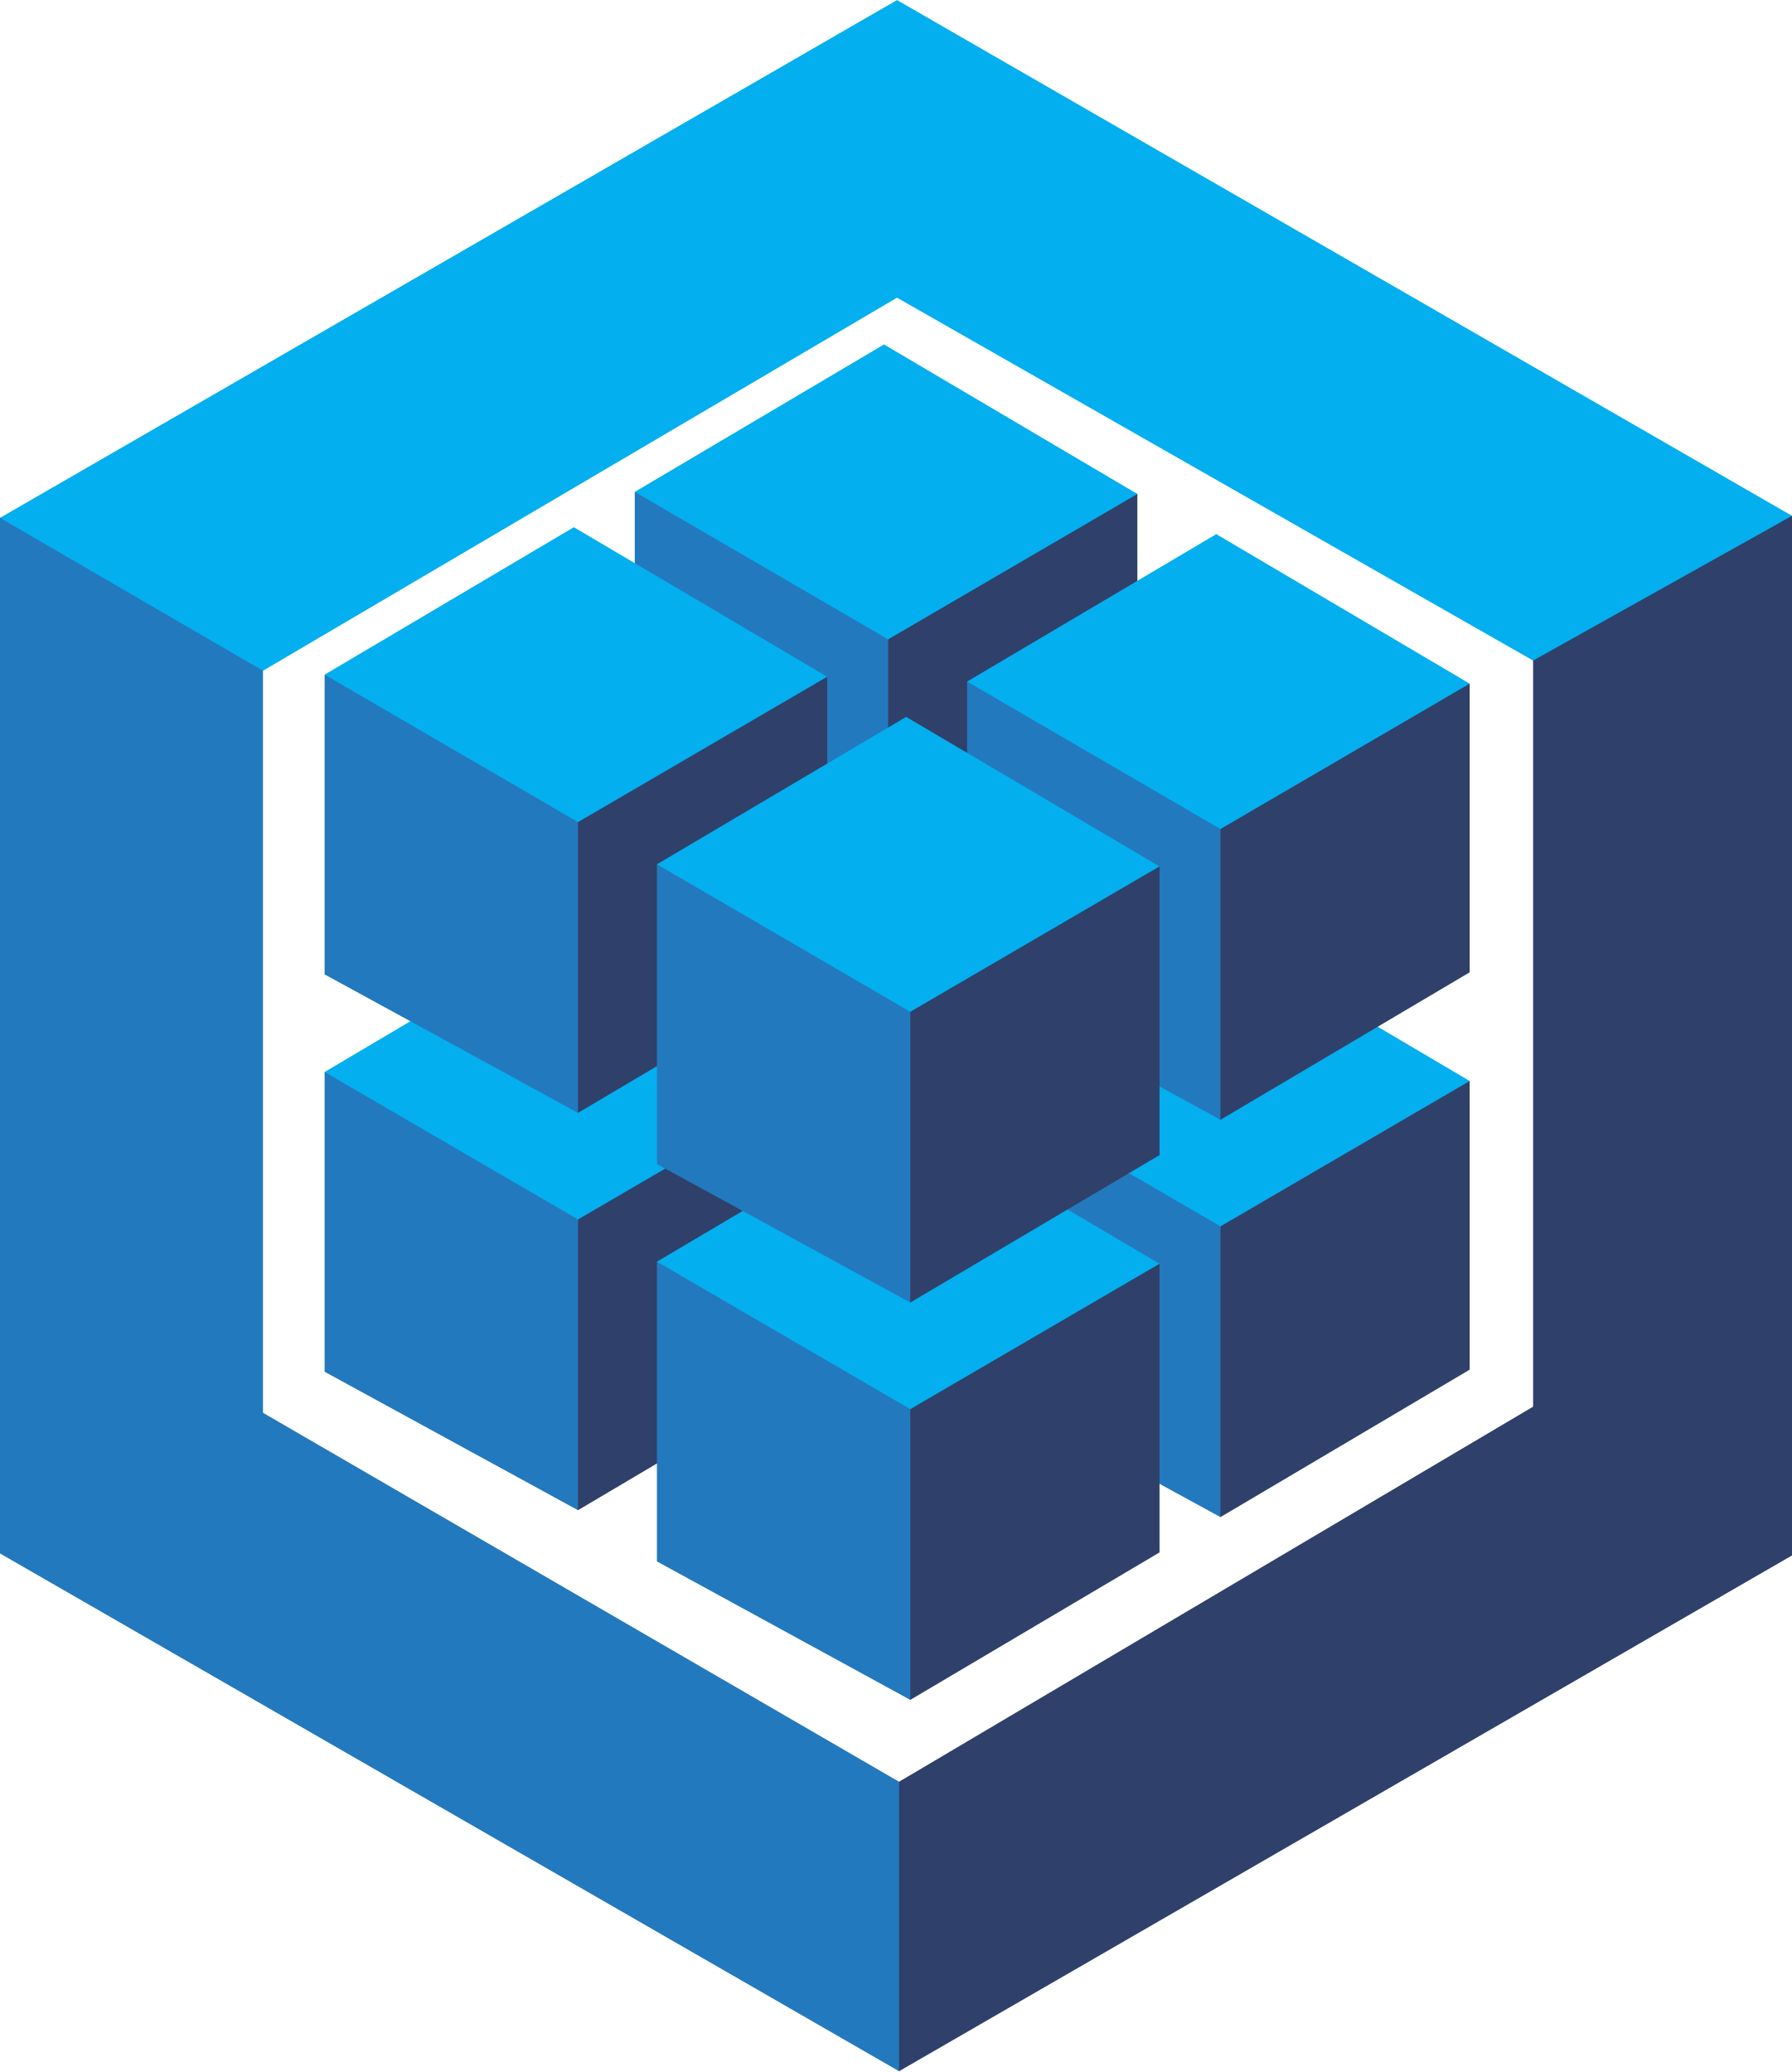
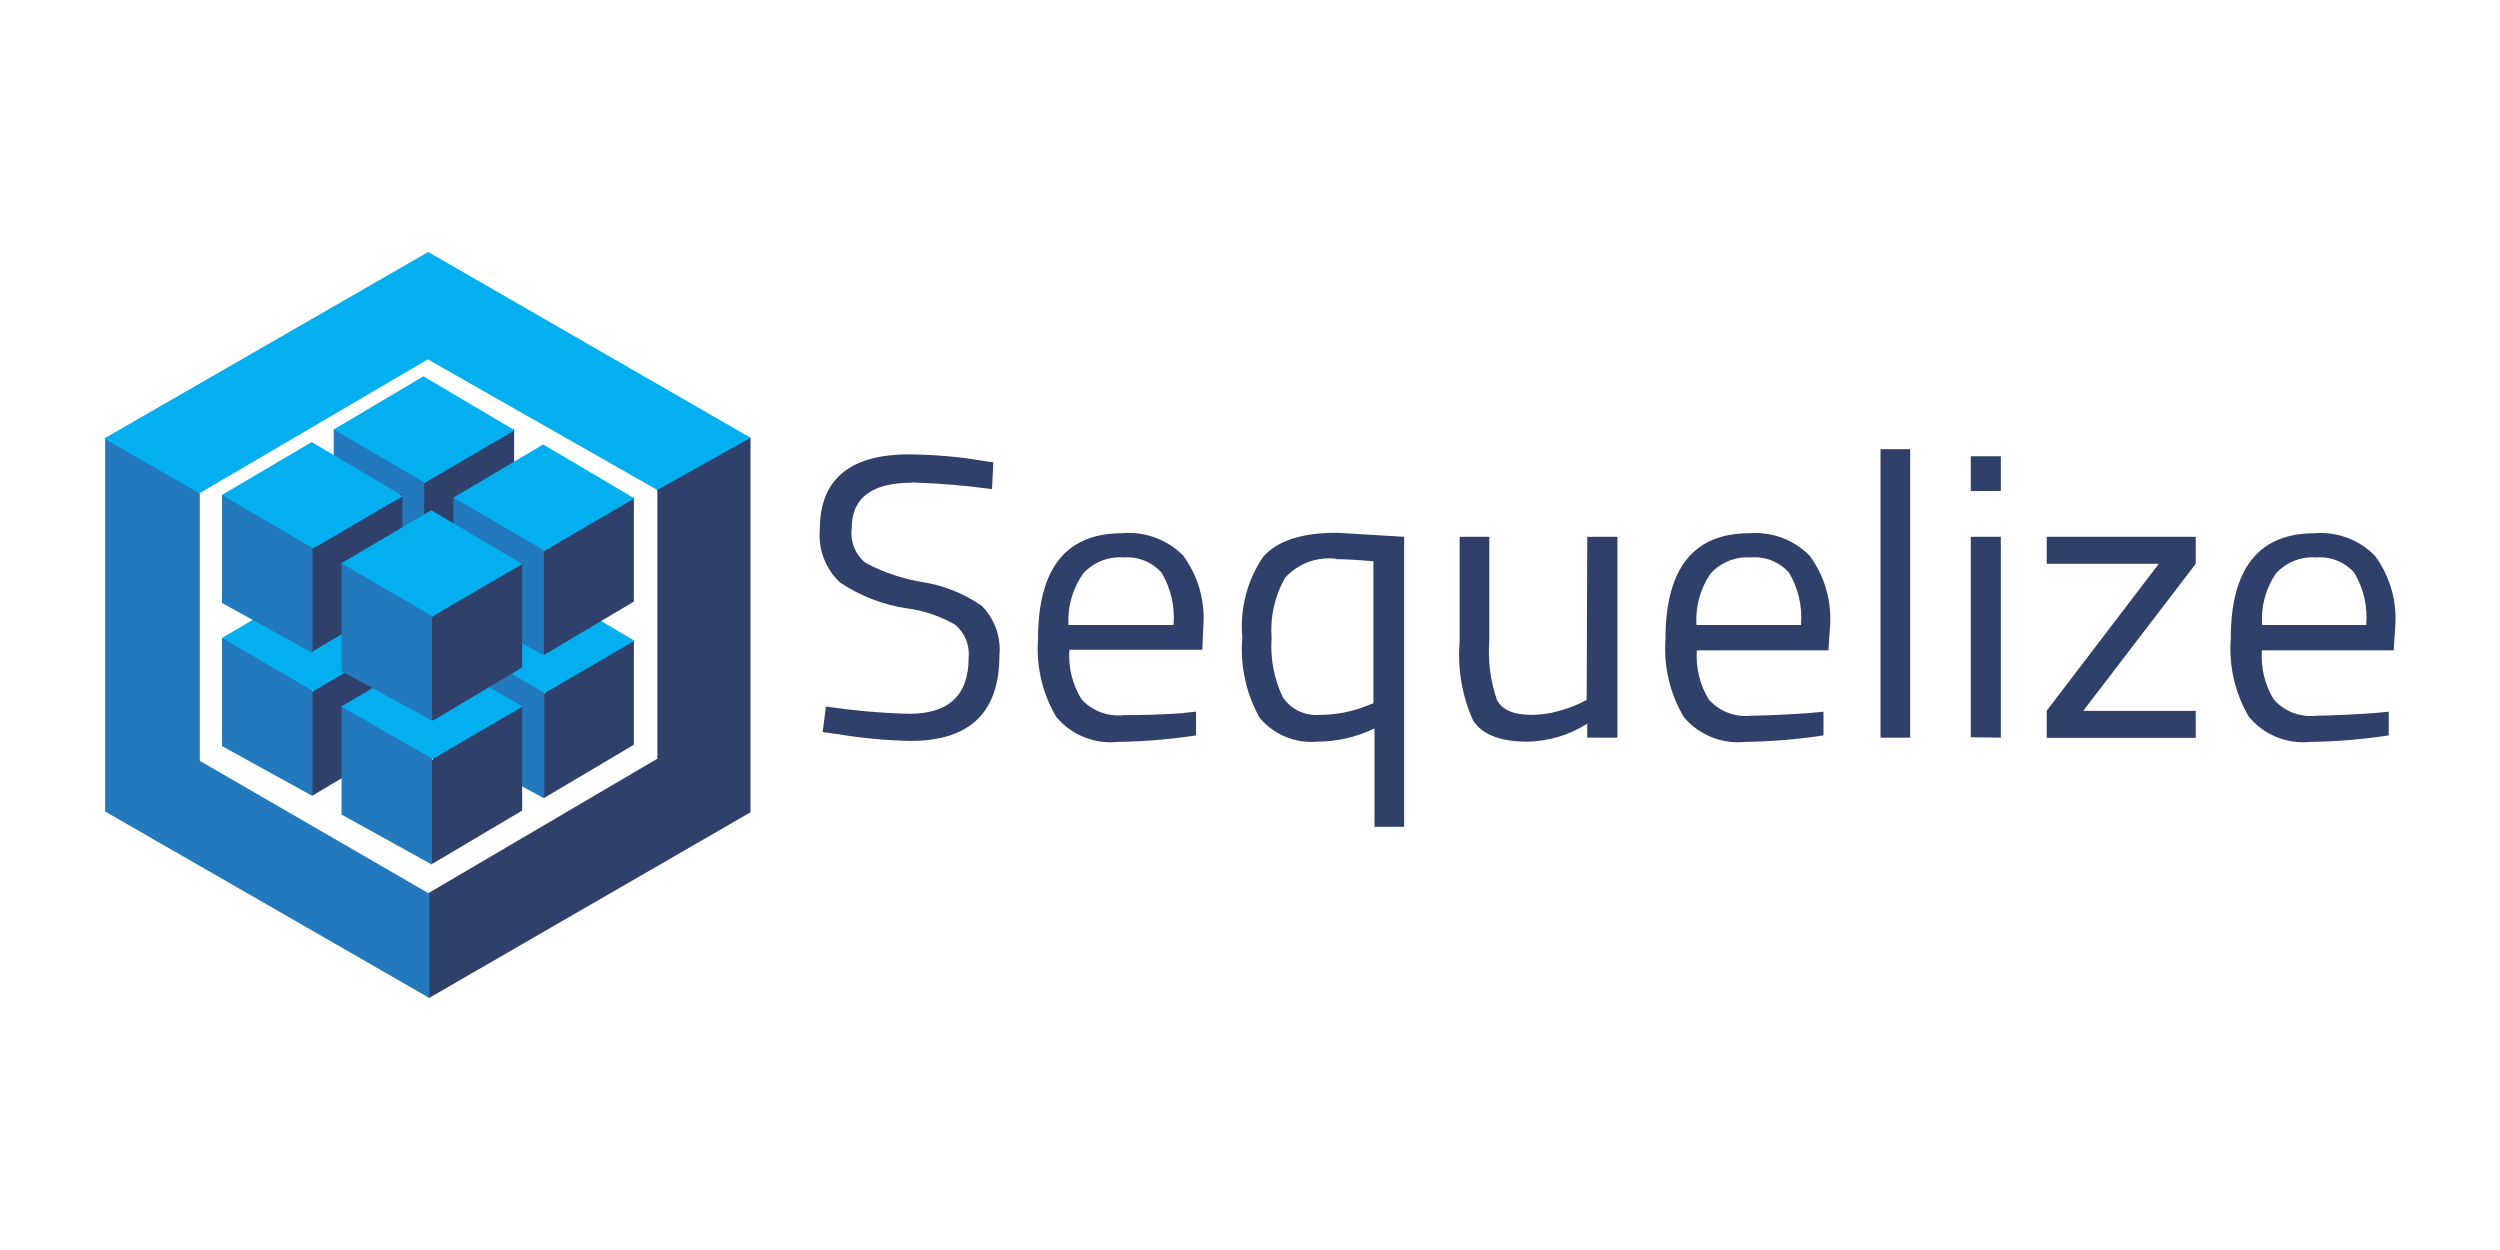
- <svg xmlns="http://www.w3.org/2000/svg" width="2162" height="2500" viewBox="0 0 256 296" preserveAspectRatio="xMidYMid">
-   <path d="M219.013 94.362v106.594l-90.576 53.588-.819.745v39.839l.819.772L256 222.216V73.684l-1.205-.295-35.963 20.106.181.867" fill="#2F406A" />
-   <path d="M37.57 201.829l90.867 52.715V295.9L0 221.925V73.975l1.318-.199 35.859 20.848.393 1.194v106.011" fill="#2379BD" />
-   <path d="M37.57 95.818L0 73.975 128.146 0 256 73.684l-36.987 20.678-90.867-51.841L37.57 95.818" fill="#03AFEF" />
-   <path d="M126.878 189.638l-.984-1.004v-40.026l.984-.508.239-.987 34.315-20.017 1.05.235v41.242l-35.604 21.065" fill="#2F406A" />
-   <path d="M90.68 169.858v-42.823l.995-.049 34.906 20.314.297.8v41.538l-36.198-19.78" fill="#2379BD" />
-   <path d="M126.284 105.969L90.68 127.035l36.198 21.065 35.604-20.769-36.198-21.362" fill="#03AFEF" />
-   <path d="M82.57 215.748l-.983-1.004v-40.027l.983-.507.24-.987 34.314-20.017 1.05.235v41.241L82.57 215.748" fill="#2F406A" />
-   <path d="M46.373 195.968v-42.824l.994-.049 34.906 20.315.297.8v41.538l-36.197-19.78" fill="#2379BD" />
-   <path d="M81.977 132.079l-35.604 21.065L82.57 174.21l35.604-20.769-36.197-21.362" fill="#03AFEF" />
-   <path d="M174.35 216.737l-.984-1.004v-40.027l.984-.507.239-.987 34.315-20.017 1.05.235v41.241l-35.604 21.066" fill="#2F406A" />
-   <path d="M138.152 196.957v-42.824l.995-.049 34.906 20.315.297.8v41.538l-36.198-19.78" fill="#2379BD" />
-   <path d="M173.756 133.068l-35.604 21.065 36.198 21.066 35.604-20.769-36.198-21.362" fill="#03AFEF" />
-   <path d="M130.042 242.847l-.983-1.004v-40.027l.983-.507.24-.988 34.315-20.016 1.049.235v41.241l-35.604 21.066" fill="#2F406A" />
-   <path d="M93.845 223.067v-42.824l.994-.049 34.907 20.314.296.801v41.538l-36.197-19.78" fill="#2379BD" />
-   <path d="M129.449 159.177l-35.604 21.066 36.197 21.066 35.604-20.769-36.197-21.363" fill="#03AFEF" />
-   <path d="M126.878 132.87l-.984-1.005V91.839l.984-.507.239-.988 34.315-20.016 1.05.235v41.241l-35.604 21.066" fill="#2F406A" />
-   <path d="M90.68 113.09V70.266l.995-.049 34.906 20.314.297.801v41.538L90.68 113.09" fill="#2379BD" />
-   <path d="M126.284 49.2L90.68 70.266l36.198 21.066 35.604-20.769L126.284 49.2" fill="#03AFEF" />
-   <path d="M82.57 158.979l-.983-1.004v-40.026l.983-.508.24-.987 34.314-20.017 1.05.235v41.242L82.57 158.979" fill="#2F406A" />
-   <path d="M46.373 139.199V96.376l.994-.049 34.906 20.314.297.8v41.538l-36.197-19.78" fill="#2379BD" />
-   <path d="M81.977 75.31L46.373 96.376l36.197 21.065 35.604-20.769L81.977 75.31" fill="#03AFEF" />
-   <path d="M174.35 159.968l-.984-1.004v-40.026l.984-.508.239-.987 34.315-20.017 1.05.235v41.242l-35.604 21.065" fill="#2F406A" />
-   <path d="M138.152 140.188V97.365l.995-.049 34.906 20.314.297.8v41.538l-36.198-19.78" fill="#2379BD" />
-   <path d="M173.756 76.299l-35.604 21.066 36.198 21.065 35.604-20.769-36.198-21.362" fill="#03AFEF" />
-   <path d="M130.042 186.078l-.983-1.004v-40.027l.983-.507.24-.987 34.315-20.017 1.049.235v41.241l-35.604 21.066" fill="#2F406A" />
-   <path d="M93.845 166.298v-42.824l.994-.049 34.907 20.315.296.8v41.538l-36.197-19.78" fill="#2379BD" />
-   <path d="M129.449 102.408l-35.604 21.066 36.197 21.066 35.604-20.769-36.197-21.363" fill="#03AFEF" />
+ <svg xmlns="http://www.w3.org/2000/svg" width="120" height="60">
+   <style>.D{fill:#2f406a}.E{fill:#2379bd}.F{fill:#03afef}</style>
+   <path d="M31.554 23.517v12.9L20.59 42.855l-.1.092v4.866l.1.092 15.435-8.916V21.01h-.147l-4.352 2.433v.1" class="D" />
+   <path d="M9.59 36.52L20.61 42.9v5.004L5.046 38.952V21.048h.156l4.343 2.525.046.147v12.855" class="E" />
+   <path d="M9.59 23.692L5 21.048l15.554-8.952 15.472 8.916-4.472 2.507-11.018-6.27-10.963 6.427" class="F" />
+   <path d="M20.398 35.04l-.12-.12v-4.84l.12-.064v-.12l4.15-2.424h.13v4.995l-4.306 2.553" class="D" />
+   <path d="M16.018 32.654v-5.188h.12l4.224 2.46v5.124l-4.38-2.397" class="E" />
+   <path d="M20.325 24.922l-4.306 2.553L20.398 30l4.306-2.516-4.38-2.59" class="F" />
+   <path d="M15.036 38.21l-.12-.12V33.24l.12-.064v-.12l4.15-2.424h.13v4.995l-4.306 2.553" class="D" />
+   <path d="M10.656 35.812v-5.188h.12L15 33.085v5.124l-4.343-2.397" class="E" />
+   <path d="M14.972 28.08l-4.316 2.543 4.38 2.553 4.306-2.516-4.38-2.59" class="F" />
+   <path d="M26.146 38.328l-.12-.12V33.36l.12-.064v-.12l4.15-2.424h.13v4.995L26.12 38.3" class="D" />
+   <path d="M21.766 35.932v-5.188h.138l4.224 2.46v5.124l-4.38-2.397" class="E" />
+   <path d="M26.073 28.164l-4.306 2.553 4.38 2.553 4.306-2.516-4.38-2.59" class="F" />
+   <path d="M20.784 41.487l-.12-.12V36.52l.12-.064v-.12l4.15-2.424h.13v4.995l-4.306 2.553" class="D" />
+   <path d="M16.395 39.1v-5.18h.12l4.224 2.46v5.124L16.395 39.1" class="E" />
+   <path d="M20.7 31.36l-4.316 2.553 4.39 2.516 4.306-2.516-4.38-2.553" class="F" />
+   <path d="M20.398 28.164l-.12-.12v-4.83l.12-.064v-.12l4.15-2.424h.13v4.995l-4.28 2.562" class="D" />
+   <path d="M16.018 25.785v-5.188h.12l4.224 2.46v5.105l-4.38-2.397" class="E" />
+   <path d="M20.325 18.063l-4.306 2.553 4.38 2.553 4.306-2.516-4.38-2.59" class="F" />
+   <path d="M15.036 31.33l-.12-.12v-4.885l.12-.064v-.12l4.15-2.424h.13v4.995l-4.306 2.553" class="D" />
+   <path d="M10.656 28.944v-5.188h.12L15 26.217v5.124l-4.343-2.397" class="E" />
+   <path d="M14.972 21.213l-4.316 2.543 4.38 2.57 4.306-2.516-4.38-2.59" class="F" />
+   <path d="M26.146 31.45l-.12-.12v-4.84l.12-.064v-.12l4.15-2.424h.13v4.995l-4.306 2.553" class="D" />
+   <path d="M21.766 29.082v-5.206h.138l4.205 2.452v5.124l-4.343-2.37" class="E" />
+   <path d="M26.073 21.332l-4.306 2.553 4.38 2.553 4.306-2.516-4.38-2.59" class="F" />
+   <path d="M20.784 34.59l-.12-.12v-4.82l.12-.064v-.12l4.15-2.424h.13v4.995l-4.28 2.553" class="D" />
+   <path d="M16.395 32.222v-5.188h.12l4.224 2.46v5.096l-4.343-2.37" class="E" />
+   <path d="M20.7 24.49l-4.316 2.543 4.38 2.553 4.306-2.516-4.37-2.58" class="F" />
+   <path d="M43.776 23.17q-2.892 0-2.892 2.176c-.086.634.165 1.267.66 1.67a8.87 8.87 0 0 0 2.7.918 6.86 6.86 0 0 1 2.883 1.148 2.98 2.98 0 0 1 .845 2.378q0 4.104-4.26 4.104a23.96 23.96 0 0 1-3.526-.33l-.698-.092.156-1.23c1.323.197 2.657.314 3.994.35q2.856 0 2.856-2.68a1.84 1.84 0 0 0-.624-1.58 6.14 6.14 0 0 0-2.34-.8c-1.146-.173-2.24-.596-3.205-1.24-.702-.655-1.06-1.597-.973-2.553q0-3.6 4.297-3.6c1.132.014 2.26.1 3.38.285l.652.1-.064 1.285a36.25 36.25 0 0 0-3.838-.321zM56.85 34.215l.56-.055v1.14a27.74 27.74 0 0 1-3.765.312 3.39 3.39 0 0 1-2.947-1.203c-.666-1.13-.97-2.438-.872-3.746q0-5.068 4.03-5.068a3.67 3.67 0 0 1 2.938 1.074 5.08 5.08 0 0 1 .964 3.425l-.046 1.093H51.33a3.97 3.97 0 0 0 .578 2.37 2.37 2.37 0 0 0 2.011.771q1.442 0 2.93-.1zM56.327 30c.078-.875-.12-1.75-.57-2.507-.46-.522-1.142-.795-1.836-.735a2.37 2.37 0 0 0-1.928.771 3.91 3.91 0 0 0-.707 2.47zm6.896 5.6a3.23 3.23 0 0 1-2.755-1.139 6.7 6.7 0 0 1-.836-3.856c-.127-1.37.227-2.74 1-3.875q1-1.157 3.544-1.157l3.223.193v13.92h-1.423v-4.72c-.86.416-1.8.633-2.755.634zm.918-8.778c-.92-.115-1.84.228-2.46.918a5.04 5.04 0 0 0-.643 2.883 5.64 5.64 0 0 0 .533 2.837 1.93 1.93 0 0 0 1.781.854c.76-.001 1.514-.145 2.222-.422l.35-.138V26.94q-1.166-.1-1.78-.1zm12.047-1.055h1.45v9.64h-1.45v-.67a5.51 5.51 0 0 1-2.865.863q-1.965 0-2.617-1.02c-.53-1.186-.75-2.488-.643-3.783v-5.032h1.423v5.013a7.09 7.09 0 0 0 .367 2.819q.367.716 1.662.716c.438-.002.874-.063 1.295-.184a6.01 6.01 0 0 0 1-.358l.35-.174zm10.78 8.448l.56-.055v1.14a27.74 27.74 0 0 1-3.765.312 3.39 3.39 0 0 1-2.947-1.203c-.666-1.13-.97-2.438-.872-3.746q0-5.068 4.03-5.068c1.084-.085 2.15.315 2.9 1.093a5.08 5.08 0 0 1 .964 3.425l-.073 1.102H81.45a3.97 3.97 0 0 0 .578 2.37 2.37 2.37 0 0 0 2.011.771q1.442-.028 2.93-.138zM86.445 30c.078-.875-.12-1.75-.57-2.507-.46-.522-1.142-.795-1.836-.735a2.37 2.37 0 0 0-1.928.771 3.89 3.89 0 0 0-.68 2.47zm3.82 5.408V21.562h1.423v13.846zm4.333-11.835V21.9h1.442v1.662zm0 11.817v-9.623h1.442v9.64zm3.645-8.328v-1.295h7.153v1.295l-5.4 7.06h5.4v1.295h-7.153v-1.304l5.38-7.052zm15.857 7.153l.56-.055v1.14a27.74 27.74 0 0 1-3.765.312 3.39 3.39 0 0 1-2.947-1.203c-.666-1.13-.97-2.438-.872-3.746q0-5.068 4.03-5.068c1.084-.085 2.15.315 2.9 1.093a5.08 5.08 0 0 1 .964 3.425l-.073 1.102h-6.326a3.97 3.97 0 0 0 .578 2.37 2.37 2.37 0 0 0 2.011.771q1.442-.028 2.93-.138zM113.577 30c.078-.875-.12-1.75-.57-2.507-.46-.522-1.142-.795-1.836-.735a2.37 2.37 0 0 0-1.928.771c-.492.725-.725 1.596-.66 2.47z" class="D" />
</svg>
